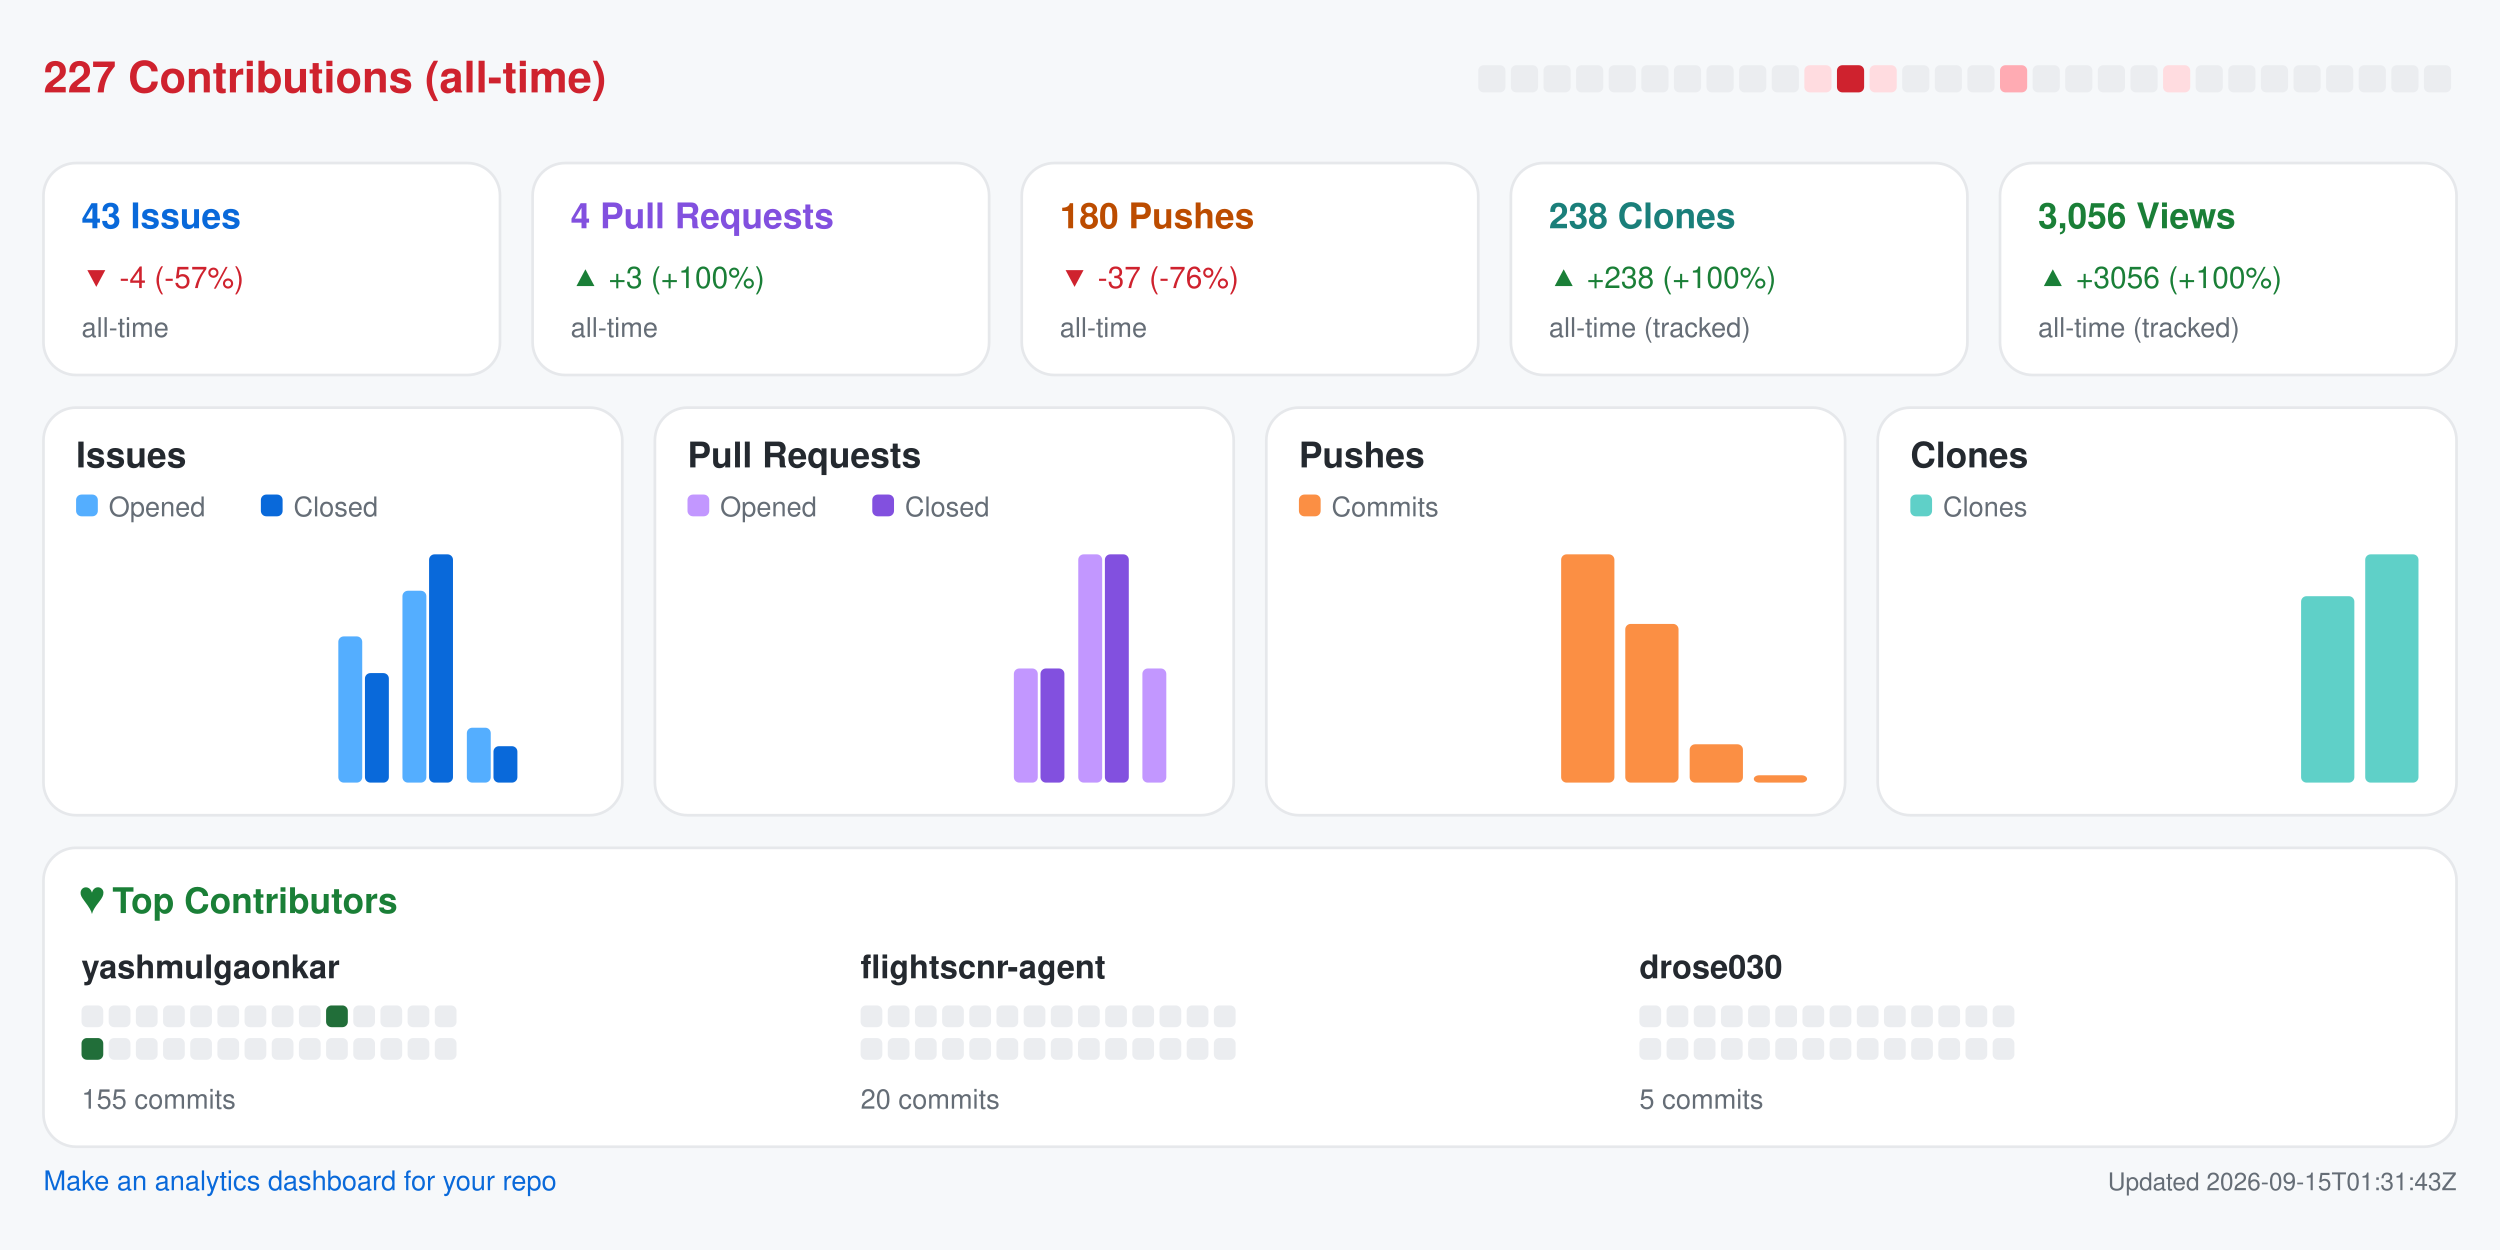
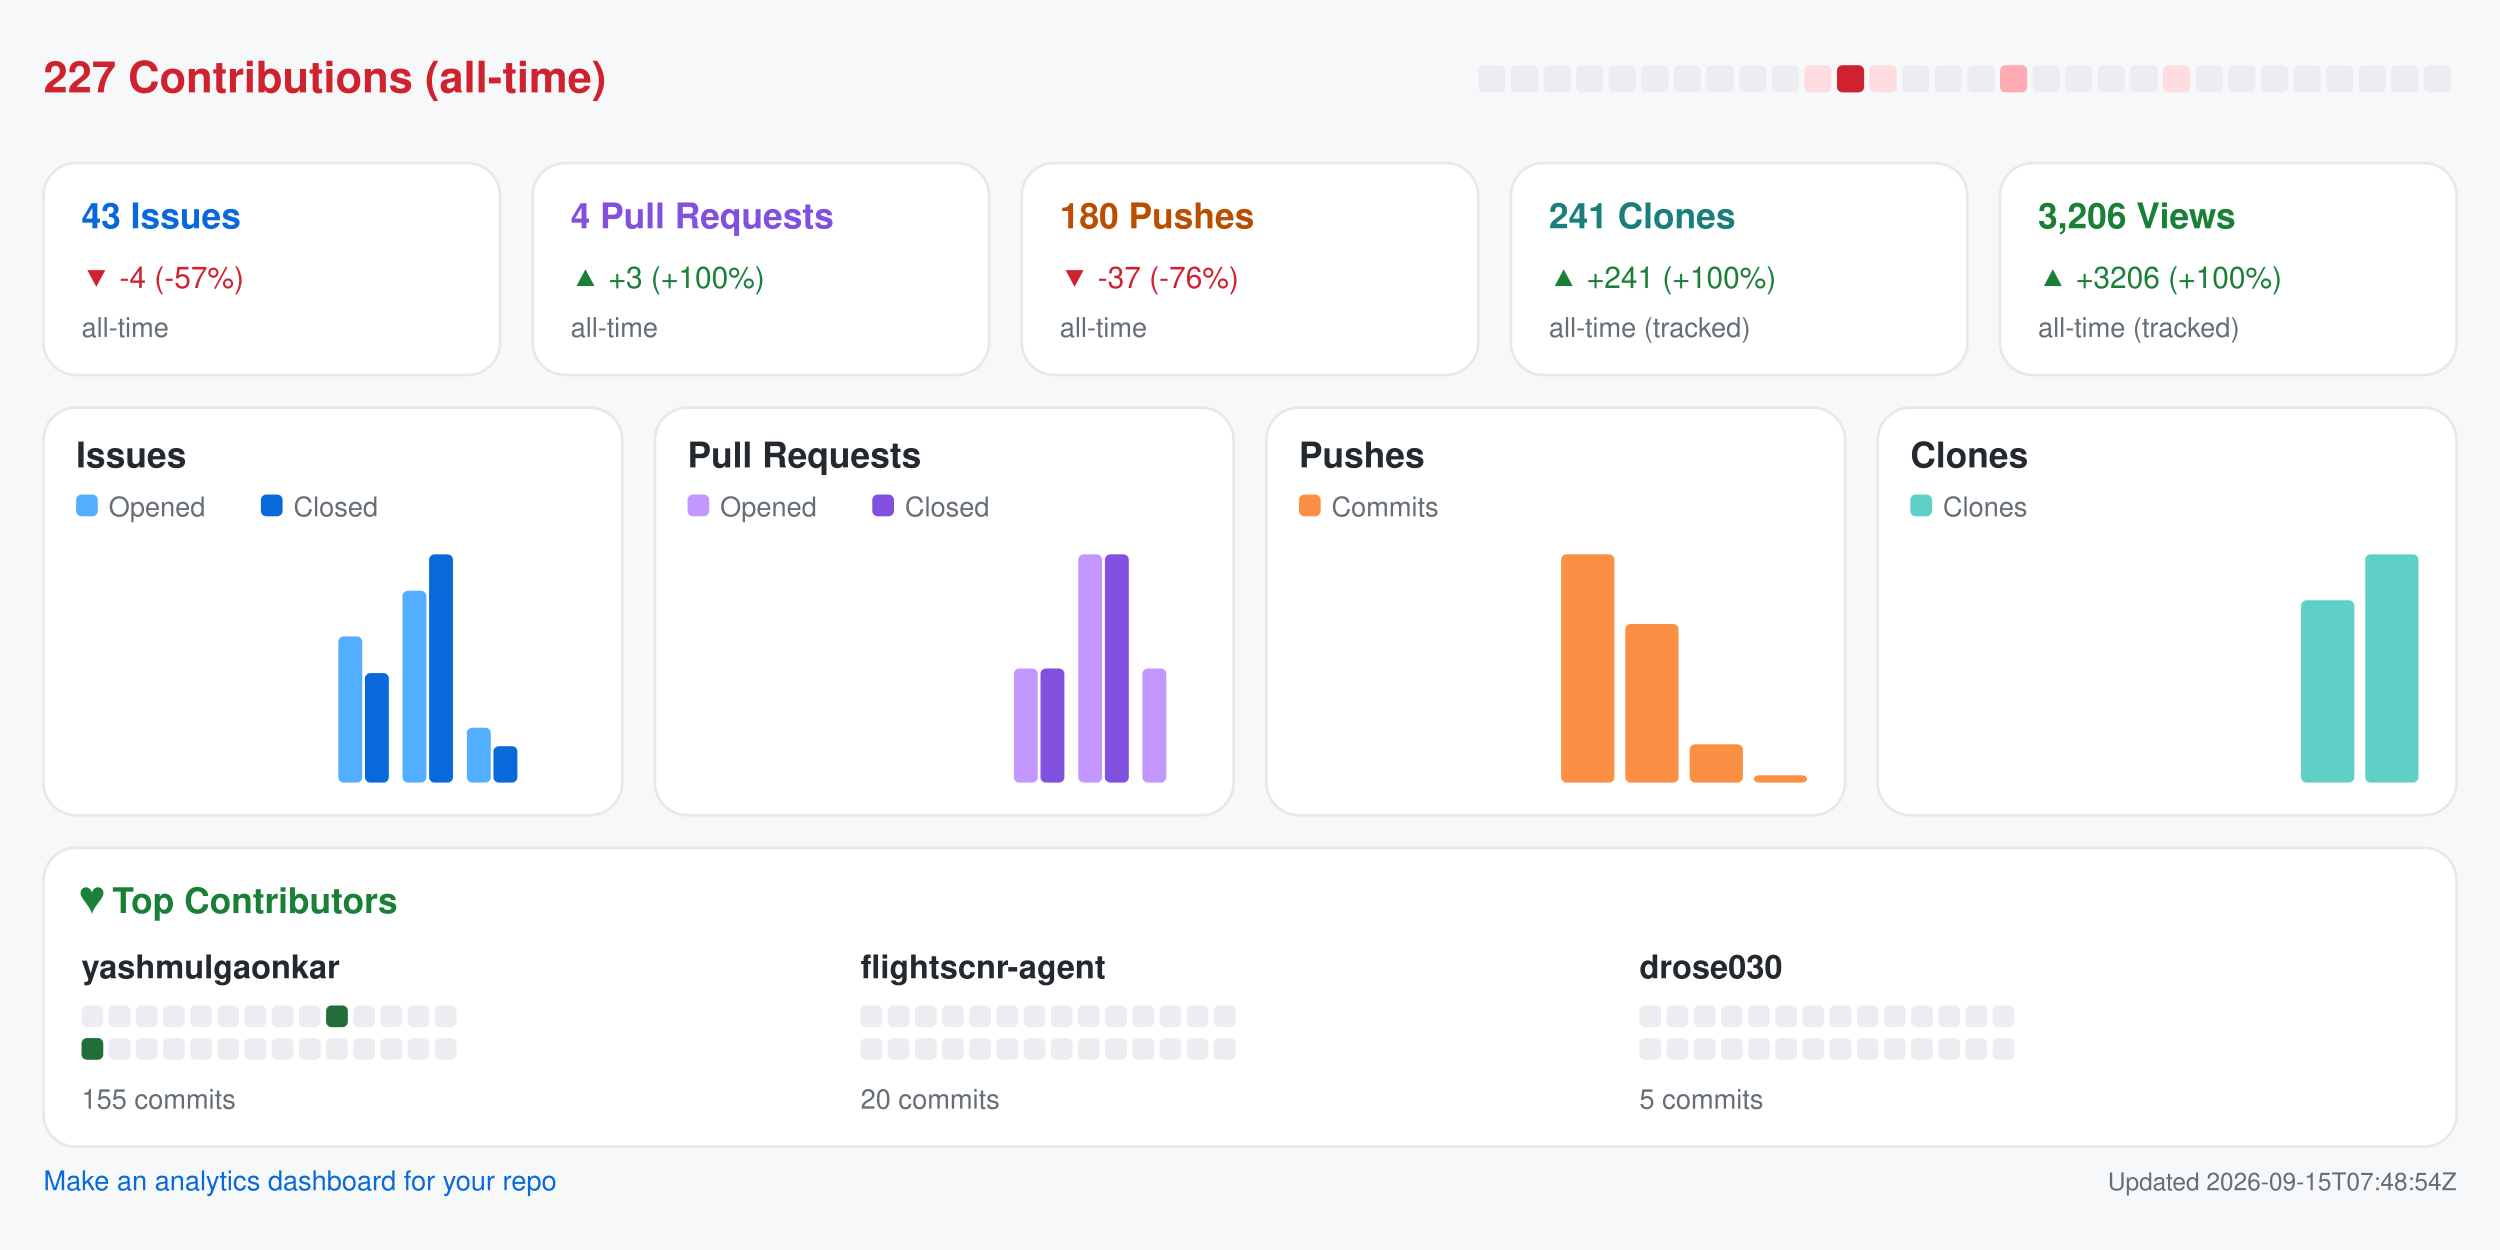
<svg xmlns="http://www.w3.org/2000/svg" width="920" height="460" viewBox="0 0 920 460" role="img" aria-label="Repository analytics for yashmulgaonkar/FlightScnr">
  <rect x="0.0" y="0.0" width="920.0" height="460.0" rx="0" fill="#f6f8fa" />
  <text x="16.0" y="34.0" fill="#cf222e" font-size="16" font-family="-apple-system,BlinkMacSystemFont,Segoe UI,Helvetica,Arial,sans-serif" font-weight="600" text-anchor="start">227 Contributions (all-time)</text>
  <rect x="544.0" y="24.0" width="10.0" height="10.0" rx="2" fill="#ebedf0" />
  <rect x="556.0" y="24.0" width="10.0" height="10.0" rx="2" fill="#ebedf0" />
  <rect x="568.0" y="24.0" width="10.0" height="10.0" rx="2" fill="#ebedf0" />
  <rect x="580.0" y="24.0" width="10.0" height="10.0" rx="2" fill="#ebedf0" />
  <rect x="592.0" y="24.0" width="10.0" height="10.0" rx="2" fill="#ebedf0" />
  <rect x="604.0" y="24.0" width="10.0" height="10.0" rx="2" fill="#ebedf0" />
  <rect x="616.0" y="24.0" width="10.0" height="10.0" rx="2" fill="#ebedf0" />
  <rect x="628.0" y="24.0" width="10.0" height="10.0" rx="2" fill="#ebedf0" />
  <rect x="640.0" y="24.0" width="10.0" height="10.0" rx="2" fill="#ebedf0" />
  <rect x="652.0" y="24.0" width="10.0" height="10.0" rx="2" fill="#ebedf0" />
  <rect x="664.0" y="24.0" width="10.0" height="10.0" rx="2" fill="#ffdce0" />
  <rect x="676.0" y="24.0" width="10.0" height="10.0" rx="2" fill="#cf222e" />
  <rect x="688.0" y="24.0" width="10.0" height="10.0" rx="2" fill="#ffdce0" />
  <rect x="700.0" y="24.0" width="10.0" height="10.0" rx="2" fill="#ebedf0" />
  <rect x="712.0" y="24.0" width="10.0" height="10.0" rx="2" fill="#ebedf0" />
  <rect x="724.0" y="24.0" width="10.0" height="10.0" rx="2" fill="#ebedf0" />
  <rect x="736.0" y="24.0" width="10.0" height="10.0" rx="2" fill="#ffabb3" />
  <rect x="748.0" y="24.0" width="10.0" height="10.0" rx="2" fill="#ebedf0" />
  <rect x="760.0" y="24.0" width="10.0" height="10.0" rx="2" fill="#ebedf0" />
  <rect x="772.0" y="24.0" width="10.0" height="10.0" rx="2" fill="#ebedf0" />
  <rect x="784.0" y="24.0" width="10.0" height="10.0" rx="2" fill="#ebedf0" />
  <rect x="796.0" y="24.0" width="10.0" height="10.0" rx="2" fill="#ffdce0" />
  <rect x="808.0" y="24.0" width="10.0" height="10.0" rx="2" fill="#ebedf0" />
  <rect x="820.0" y="24.0" width="10.0" height="10.0" rx="2" fill="#ebedf0" />
  <rect x="832.0" y="24.0" width="10.0" height="10.0" rx="2" fill="#ebedf0" />
  <rect x="844.0" y="24.0" width="10.0" height="10.0" rx="2" fill="#ebedf0" />
  <rect x="856.0" y="24.0" width="10.0" height="10.0" rx="2" fill="#ebedf0" />
  <rect x="868.0" y="24.0" width="10.0" height="10.0" rx="2" fill="#ebedf0" />
  <rect x="880.0" y="24.0" width="10.0" height="10.0" rx="2" fill="#ebedf0" />
  <rect x="892.0" y="24.0" width="10.0" height="10.0" rx="2" fill="#ebedf0" />
  <rect x="16.0" y="60.0" width="168.0" height="78.0" rx="12" fill="#ffffff" stroke="#e6e8eb" />
  <text x="30.0" y="84.0" fill="#0969da" font-size="13" font-family="-apple-system,BlinkMacSystemFont,Segoe UI,Helvetica,Arial,sans-serif" font-weight="600" text-anchor="start">43 Issues</text>
  <text x="30.0" y="106.0" fill="#cf222e" font-size="11" font-family="-apple-system,BlinkMacSystemFont,Segoe UI,Helvetica,Arial,sans-serif" font-weight="400" text-anchor="start">▼ -4 (-57%)</text>
  <text x="30.0" y="124.0" fill="#656d76" font-size="10" font-family="-apple-system,BlinkMacSystemFont,Segoe UI,Helvetica,Arial,sans-serif" font-weight="400" text-anchor="start">all-time</text>
  <rect x="196.0" y="60.0" width="168.0" height="78.0" rx="12" fill="#ffffff" stroke="#e6e8eb" />
  <text x="210.0" y="84.0" fill="#8250df" font-size="13" font-family="-apple-system,BlinkMacSystemFont,Segoe UI,Helvetica,Arial,sans-serif" font-weight="600" text-anchor="start">4 Pull Requests</text>
  <text x="210.0" y="106.0" fill="#1a7f37" font-size="11" font-family="-apple-system,BlinkMacSystemFont,Segoe UI,Helvetica,Arial,sans-serif" font-weight="400" text-anchor="start">▲ +3 (+100%)</text>
  <text x="210.0" y="124.0" fill="#656d76" font-size="10" font-family="-apple-system,BlinkMacSystemFont,Segoe UI,Helvetica,Arial,sans-serif" font-weight="400" text-anchor="start">all-time</text>
  <rect x="376.0" y="60.0" width="168.0" height="78.0" rx="12" fill="#ffffff" stroke="#e6e8eb" />
  <text x="390.0" y="84.0" fill="#bc4c00" font-size="13" font-family="-apple-system,BlinkMacSystemFont,Segoe UI,Helvetica,Arial,sans-serif" font-weight="600" text-anchor="start">180 Pushes</text>
  <text x="390.0" y="106.0" fill="#cf222e" font-size="11" font-family="-apple-system,BlinkMacSystemFont,Segoe UI,Helvetica,Arial,sans-serif" font-weight="400" text-anchor="start">▼ -37 (-76%)</text>
  <text x="390.0" y="124.0" fill="#656d76" font-size="10" font-family="-apple-system,BlinkMacSystemFont,Segoe UI,Helvetica,Arial,sans-serif" font-weight="400" text-anchor="start">all-time</text>
  <rect x="556.0" y="60.0" width="168.0" height="78.0" rx="12" fill="#ffffff" stroke="#e6e8eb" />
-   <text x="570.0" y="84.0" fill="#1a7f7a" font-size="13" font-family="-apple-system,BlinkMacSystemFont,Segoe UI,Helvetica,Arial,sans-serif" font-weight="600" text-anchor="start">238 Clones</text>
-   <text x="570.0" y="106.0" fill="#1a7f37" font-size="11" font-family="-apple-system,BlinkMacSystemFont,Segoe UI,Helvetica,Arial,sans-serif" font-weight="400" text-anchor="start">▲ +238 (+100%)</text>
+   <text x="570.0" y="84.0" fill="#1a7f7a" font-size="13" font-family="-apple-system,BlinkMacSystemFont,Segoe UI,Helvetica,Arial,sans-serif" font-weight="600" text-anchor="start">241 Clones</text>
+   <text x="570.0" y="106.0" fill="#1a7f37" font-size="11" font-family="-apple-system,BlinkMacSystemFont,Segoe UI,Helvetica,Arial,sans-serif" font-weight="400" text-anchor="start">▲ +241 (+100%)</text>
  <text x="570.0" y="124.0" fill="#656d76" font-size="10" font-family="-apple-system,BlinkMacSystemFont,Segoe UI,Helvetica,Arial,sans-serif" font-weight="400" text-anchor="start">all-time (tracked)</text>
  <rect x="736.0" y="60.0" width="168.0" height="78.0" rx="12" fill="#ffffff" stroke="#e6e8eb" />
-   <text x="750.0" y="84.0" fill="#1a7f37" font-size="13" font-family="-apple-system,BlinkMacSystemFont,Segoe UI,Helvetica,Arial,sans-serif" font-weight="600" text-anchor="start">3,056 Views</text>
-   <text x="750.0" y="106.0" fill="#1a7f37" font-size="11" font-family="-apple-system,BlinkMacSystemFont,Segoe UI,Helvetica,Arial,sans-serif" font-weight="400" text-anchor="start">▲ +3056 (+100%)</text>
+   <text x="750.0" y="84.0" fill="#1a7f37" font-size="13" font-family="-apple-system,BlinkMacSystemFont,Segoe UI,Helvetica,Arial,sans-serif" font-weight="600" text-anchor="start">3,206 Views</text>
+   <text x="750.0" y="106.0" fill="#1a7f37" font-size="11" font-family="-apple-system,BlinkMacSystemFont,Segoe UI,Helvetica,Arial,sans-serif" font-weight="400" text-anchor="start">▲ +3206 (+100%)</text>
  <text x="750.0" y="124.0" fill="#656d76" font-size="10" font-family="-apple-system,BlinkMacSystemFont,Segoe UI,Helvetica,Arial,sans-serif" font-weight="400" text-anchor="start">all-time (tracked)</text>
  <rect x="16.0" y="150.0" width="213.0" height="150.0" rx="12" fill="#ffffff" stroke="#e6e8eb" />
  <text x="28.0" y="172.0" fill="#24292f" font-size="13" font-family="-apple-system,BlinkMacSystemFont,Segoe UI,Helvetica,Arial,sans-serif" font-weight="600" text-anchor="start">Issues</text>
  <rect x="28.0" y="182.0" width="8.0" height="8.0" rx="2" fill="#54aeff" />
  <text x="40.0" y="190.0" fill="#656d76" font-size="10" font-family="-apple-system,BlinkMacSystemFont,Segoe UI,Helvetica,Arial,sans-serif" font-weight="400" text-anchor="start">Opened</text>
  <rect x="96.0" y="182.0" width="8.0" height="8.0" rx="2" fill="#0969da" />
  <text x="108.0" y="190.0" fill="#656d76" font-size="10" font-family="-apple-system,BlinkMacSystemFont,Segoe UI,Helvetica,Arial,sans-serif" font-weight="400" text-anchor="start">Closed</text>
  <rect x="30.0" y="288.0" width="8.8" height="0.0" rx="2" fill="#54aeff" />
  <rect x="39.8" y="288.0" width="8.8" height="0.0" rx="2" fill="#0969da" />
  <rect x="53.6" y="288.0" width="8.8" height="0.0" rx="2" fill="#54aeff" />
  <rect x="63.4" y="288.0" width="8.8" height="0.0" rx="2" fill="#0969da" />
  <rect x="77.2" y="288.0" width="8.8" height="0.0" rx="2" fill="#54aeff" />
  <rect x="87.1" y="288.0" width="8.8" height="0.0" rx="2" fill="#0969da" />
  <rect x="100.9" y="288.0" width="8.8" height="0.0" rx="2" fill="#54aeff" />
  <rect x="110.7" y="288.0" width="8.8" height="0.0" rx="2" fill="#0969da" />
  <rect x="124.5" y="234.2" width="8.8" height="53.8" rx="2" fill="#54aeff" />
  <rect x="134.3" y="247.7" width="8.8" height="40.3" rx="2" fill="#0969da" />
  <rect x="148.1" y="217.4" width="8.8" height="70.6" rx="2" fill="#54aeff" />
  <rect x="157.9" y="204.0" width="8.8" height="84.0" rx="2" fill="#0969da" />
  <rect x="171.8" y="267.8" width="8.8" height="20.2" rx="2" fill="#54aeff" />
  <rect x="181.6" y="274.6" width="8.8" height="13.4" rx="2" fill="#0969da" />
  <rect x="195.4" y="288.0" width="8.8" height="0.0" rx="2" fill="#54aeff" />
  <rect x="205.2" y="288.0" width="8.8" height="0.0" rx="2" fill="#0969da" />
  <rect x="241.0" y="150.0" width="213.0" height="150.0" rx="12" fill="#ffffff" stroke="#e6e8eb" />
  <text x="253.0" y="172.0" fill="#24292f" font-size="13" font-family="-apple-system,BlinkMacSystemFont,Segoe UI,Helvetica,Arial,sans-serif" font-weight="600" text-anchor="start">Pull Requests</text>
  <rect x="253.0" y="182.0" width="8.0" height="8.0" rx="2" fill="#c297ff" />
  <text x="265.0" y="190.0" fill="#656d76" font-size="10" font-family="-apple-system,BlinkMacSystemFont,Segoe UI,Helvetica,Arial,sans-serif" font-weight="400" text-anchor="start">Opened</text>
  <rect x="321.0" y="182.0" width="8.0" height="8.0" rx="2" fill="#8250df" />
  <text x="333.0" y="190.0" fill="#656d76" font-size="10" font-family="-apple-system,BlinkMacSystemFont,Segoe UI,Helvetica,Arial,sans-serif" font-weight="400" text-anchor="start">Closed</text>
  <rect x="255.0" y="288.0" width="8.8" height="0.0" rx="2" fill="#c297ff" />
  <rect x="264.8" y="288.0" width="8.8" height="0.0" rx="2" fill="#8250df" />
  <rect x="278.6" y="288.0" width="8.8" height="0.0" rx="2" fill="#c297ff" />
  <rect x="288.4" y="288.0" width="8.8" height="0.0" rx="2" fill="#8250df" />
  <rect x="302.2" y="288.0" width="8.8" height="0.0" rx="2" fill="#c297ff" />
  <rect x="312.1" y="288.0" width="8.8" height="0.0" rx="2" fill="#8250df" />
  <rect x="325.9" y="288.0" width="8.8" height="0.0" rx="2" fill="#c297ff" />
  <rect x="335.7" y="288.0" width="8.8" height="0.0" rx="2" fill="#8250df" />
  <rect x="349.5" y="288.0" width="8.8" height="0.0" rx="2" fill="#c297ff" />
  <rect x="359.3" y="288.0" width="8.8" height="0.0" rx="2" fill="#8250df" />
  <rect x="373.1" y="246.0" width="8.8" height="42.0" rx="2" fill="#c297ff" />
  <rect x="382.9" y="246.0" width="8.8" height="42.0" rx="2" fill="#8250df" />
  <rect x="396.8" y="204.0" width="8.8" height="84.0" rx="2" fill="#c297ff" />
  <rect x="406.6" y="204.0" width="8.8" height="84.0" rx="2" fill="#8250df" />
  <rect x="420.4" y="246.0" width="8.8" height="42.0" rx="2" fill="#c297ff" />
  <rect x="430.2" y="288.0" width="8.8" height="0.0" rx="2" fill="#8250df" />
  <rect x="466.0" y="150.0" width="213.0" height="150.0" rx="12" fill="#ffffff" stroke="#e6e8eb" />
  <text x="478.0" y="172.0" fill="#24292f" font-size="13" font-family="-apple-system,BlinkMacSystemFont,Segoe UI,Helvetica,Arial,sans-serif" font-weight="600" text-anchor="start">Pushes</text>
  <rect x="478.0" y="182.0" width="8.0" height="8.0" rx="2" fill="#fb8f44" />
  <text x="490.0" y="190.0" fill="#656d76" font-size="10" font-family="-apple-system,BlinkMacSystemFont,Segoe UI,Helvetica,Arial,sans-serif" font-weight="400" text-anchor="start">Commits</text>
  <rect x="480.0" y="288.0" width="19.6" height="0.0" rx="2" fill="#fb8f44" />
  <rect x="503.6" y="288.0" width="19.6" height="0.0" rx="2" fill="#fb8f44" />
  <rect x="527.2" y="288.0" width="19.6" height="0.0" rx="2" fill="#fb8f44" />
  <rect x="550.9" y="288.0" width="19.6" height="0.0" rx="2" fill="#fb8f44" />
  <rect x="574.5" y="204.0" width="19.6" height="84.0" rx="2" fill="#fb8f44" />
  <rect x="598.1" y="229.6" width="19.6" height="58.4" rx="2" fill="#fb8f44" />
  <rect x="621.8" y="273.9" width="19.6" height="14.1" rx="2" fill="#fb8f44" />
  <rect x="645.4" y="285.3" width="19.6" height="2.7" rx="2" fill="#fb8f44" />
  <rect x="691.0" y="150.0" width="213.0" height="150.0" rx="12" fill="#ffffff" stroke="#e6e8eb" />
  <text x="703.0" y="172.0" fill="#24292f" font-size="13" font-family="-apple-system,BlinkMacSystemFont,Segoe UI,Helvetica,Arial,sans-serif" font-weight="600" text-anchor="start">Clones</text>
  <rect x="703.0" y="182.0" width="8.0" height="8.0" rx="2" fill="#5fd0c8" />
  <text x="715.0" y="190.0" fill="#656d76" font-size="10" font-family="-apple-system,BlinkMacSystemFont,Segoe UI,Helvetica,Arial,sans-serif" font-weight="400" text-anchor="start">Clones</text>
  <rect x="705.0" y="288.0" width="19.6" height="0.0" rx="2" fill="#5fd0c8" />
  <rect x="728.6" y="288.0" width="19.6" height="0.0" rx="2" fill="#5fd0c8" />
  <rect x="752.2" y="288.0" width="19.6" height="0.0" rx="2" fill="#5fd0c8" />
  <rect x="775.9" y="288.0" width="19.6" height="0.0" rx="2" fill="#5fd0c8" />
  <rect x="799.5" y="288.0" width="19.6" height="0.0" rx="2" fill="#5fd0c8" />
  <rect x="823.1" y="288.0" width="19.6" height="0.0" rx="2" fill="#5fd0c8" />
-   <rect x="846.8" y="219.4" width="19.6" height="68.6" rx="2" fill="#5fd0c8" />
+   <rect x="846.8" y="220.9" width="19.6" height="67.1" rx="2" fill="#5fd0c8" />
  <rect x="870.4" y="204.0" width="19.6" height="84.0" rx="2" fill="#5fd0c8" />
  <rect x="16.0" y="312.0" width="888.0" height="110.0" rx="12" fill="#ffffff" stroke="#e6e8eb" />
  <text x="30.0" y="336.0" fill="#1a7f37" font-size="13" font-family="-apple-system,BlinkMacSystemFont,Segoe UI,Helvetica,Arial,sans-serif" font-weight="600" text-anchor="start">♥  Top Contributors</text>
  <text x="30.0" y="360.0" fill="#24292f" font-size="12" font-family="-apple-system,BlinkMacSystemFont,Segoe UI,Helvetica,Arial,sans-serif" font-weight="600" text-anchor="start">yashmulgaonkar</text>
  <rect x="30.0" y="370.0" width="8.0" height="8.0" rx="2" fill="#ebedf0" />
  <rect x="40.0" y="370.0" width="8.0" height="8.0" rx="2" fill="#ebedf0" />
  <rect x="50.0" y="370.0" width="8.0" height="8.0" rx="2" fill="#ebedf0" />
  <rect x="60.0" y="370.0" width="8.0" height="8.0" rx="2" fill="#ebedf0" />
  <rect x="70.0" y="370.0" width="8.0" height="8.0" rx="2" fill="#ebedf0" />
  <rect x="80.0" y="370.0" width="8.0" height="8.0" rx="2" fill="#ebedf0" />
  <rect x="90.0" y="370.0" width="8.0" height="8.0" rx="2" fill="#ebedf0" />
  <rect x="100.0" y="370.0" width="8.0" height="8.0" rx="2" fill="#ebedf0" />
  <rect x="110.0" y="370.0" width="8.0" height="8.0" rx="2" fill="#ebedf0" />
  <rect x="120.0" y="370.0" width="8.0" height="8.0" rx="2" fill="#216e39" />
  <rect x="130.0" y="370.0" width="8.0" height="8.0" rx="2" fill="#ebedf0" />
  <rect x="140.0" y="370.0" width="8.0" height="8.0" rx="2" fill="#ebedf0" />
  <rect x="150.0" y="370.0" width="8.0" height="8.0" rx="2" fill="#ebedf0" />
  <rect x="160.0" y="370.0" width="8.0" height="8.0" rx="2" fill="#ebedf0" />
  <rect x="30.0" y="382.0" width="8.0" height="8.0" rx="2" fill="#216e39" />
  <rect x="40.0" y="382.0" width="8.0" height="8.0" rx="2" fill="#ebedf0" />
  <rect x="50.0" y="382.0" width="8.0" height="8.0" rx="2" fill="#ebedf0" />
  <rect x="60.0" y="382.0" width="8.0" height="8.0" rx="2" fill="#ebedf0" />
  <rect x="70.0" y="382.0" width="8.0" height="8.0" rx="2" fill="#ebedf0" />
  <rect x="80.0" y="382.0" width="8.0" height="8.0" rx="2" fill="#ebedf0" />
  <rect x="90.0" y="382.0" width="8.0" height="8.0" rx="2" fill="#ebedf0" />
  <rect x="100.0" y="382.0" width="8.0" height="8.0" rx="2" fill="#ebedf0" />
  <rect x="110.0" y="382.0" width="8.0" height="8.0" rx="2" fill="#ebedf0" />
  <rect x="120.0" y="382.0" width="8.0" height="8.0" rx="2" fill="#ebedf0" />
  <rect x="130.0" y="382.0" width="8.0" height="8.0" rx="2" fill="#ebedf0" />
  <rect x="140.0" y="382.0" width="8.0" height="8.0" rx="2" fill="#ebedf0" />
  <rect x="150.0" y="382.0" width="8.0" height="8.0" rx="2" fill="#ebedf0" />
  <rect x="160.0" y="382.0" width="8.0" height="8.0" rx="2" fill="#ebedf0" />
  <text x="30.0" y="408.0" fill="#656d76" font-size="10" font-family="-apple-system,BlinkMacSystemFont,Segoe UI,Helvetica,Arial,sans-serif" font-weight="400" text-anchor="start">155 commits</text>
  <text x="316.7" y="360.0" fill="#24292f" font-size="12" font-family="-apple-system,BlinkMacSystemFont,Segoe UI,Helvetica,Arial,sans-serif" font-weight="600" text-anchor="start">flightscnr-agent</text>
  <rect x="316.7" y="370.0" width="8.0" height="8.0" rx="2" fill="#ebedf0" />
  <rect x="326.7" y="370.0" width="8.0" height="8.0" rx="2" fill="#ebedf0" />
  <rect x="336.7" y="370.0" width="8.0" height="8.0" rx="2" fill="#ebedf0" />
  <rect x="346.7" y="370.0" width="8.0" height="8.0" rx="2" fill="#ebedf0" />
  <rect x="356.7" y="370.0" width="8.0" height="8.0" rx="2" fill="#ebedf0" />
  <rect x="366.7" y="370.0" width="8.0" height="8.0" rx="2" fill="#ebedf0" />
  <rect x="376.7" y="370.0" width="8.0" height="8.0" rx="2" fill="#ebedf0" />
  <rect x="386.7" y="370.0" width="8.0" height="8.0" rx="2" fill="#ebedf0" />
  <rect x="396.7" y="370.0" width="8.0" height="8.0" rx="2" fill="#ebedf0" />
  <rect x="406.7" y="370.0" width="8.0" height="8.0" rx="2" fill="#ebedf0" />
  <rect x="416.7" y="370.0" width="8.0" height="8.0" rx="2" fill="#ebedf0" />
  <rect x="426.7" y="370.0" width="8.0" height="8.0" rx="2" fill="#ebedf0" />
  <rect x="436.7" y="370.0" width="8.0" height="8.0" rx="2" fill="#ebedf0" />
  <rect x="446.7" y="370.0" width="8.0" height="8.0" rx="2" fill="#ebedf0" />
  <rect x="316.7" y="382.0" width="8.0" height="8.0" rx="2" fill="#ebedf0" />
  <rect x="326.7" y="382.0" width="8.0" height="8.0" rx="2" fill="#ebedf0" />
  <rect x="336.7" y="382.0" width="8.0" height="8.0" rx="2" fill="#ebedf0" />
  <rect x="346.7" y="382.0" width="8.0" height="8.0" rx="2" fill="#ebedf0" />
  <rect x="356.7" y="382.0" width="8.0" height="8.0" rx="2" fill="#ebedf0" />
  <rect x="366.7" y="382.0" width="8.0" height="8.0" rx="2" fill="#ebedf0" />
  <rect x="376.7" y="382.0" width="8.0" height="8.0" rx="2" fill="#ebedf0" />
  <rect x="386.7" y="382.0" width="8.0" height="8.0" rx="2" fill="#ebedf0" />
  <rect x="396.7" y="382.0" width="8.0" height="8.0" rx="2" fill="#ebedf0" />
  <rect x="406.7" y="382.0" width="8.0" height="8.0" rx="2" fill="#ebedf0" />
  <rect x="416.7" y="382.0" width="8.0" height="8.0" rx="2" fill="#ebedf0" />
  <rect x="426.7" y="382.0" width="8.0" height="8.0" rx="2" fill="#ebedf0" />
  <rect x="436.7" y="382.0" width="8.0" height="8.0" rx="2" fill="#ebedf0" />
  <rect x="446.7" y="382.0" width="8.0" height="8.0" rx="2" fill="#ebedf0" />
  <text x="316.7" y="408.0" fill="#656d76" font-size="10" font-family="-apple-system,BlinkMacSystemFont,Segoe UI,Helvetica,Arial,sans-serif" font-weight="400" text-anchor="start">20 commits</text>
  <text x="603.3" y="360.0" fill="#24292f" font-size="12" font-family="-apple-system,BlinkMacSystemFont,Segoe UI,Helvetica,Arial,sans-serif" font-weight="600" text-anchor="start">drose030</text>
  <rect x="603.3" y="370.0" width="8.0" height="8.0" rx="2" fill="#ebedf0" />
  <rect x="613.3" y="370.0" width="8.0" height="8.0" rx="2" fill="#ebedf0" />
  <rect x="623.3" y="370.0" width="8.0" height="8.0" rx="2" fill="#ebedf0" />
  <rect x="633.3" y="370.0" width="8.0" height="8.0" rx="2" fill="#ebedf0" />
  <rect x="643.3" y="370.0" width="8.0" height="8.0" rx="2" fill="#ebedf0" />
  <rect x="653.3" y="370.0" width="8.0" height="8.0" rx="2" fill="#ebedf0" />
  <rect x="663.3" y="370.0" width="8.0" height="8.0" rx="2" fill="#ebedf0" />
  <rect x="673.3" y="370.0" width="8.0" height="8.0" rx="2" fill="#ebedf0" />
  <rect x="683.3" y="370.0" width="8.0" height="8.0" rx="2" fill="#ebedf0" />
  <rect x="693.3" y="370.0" width="8.0" height="8.0" rx="2" fill="#ebedf0" />
  <rect x="703.3" y="370.0" width="8.0" height="8.0" rx="2" fill="#ebedf0" />
  <rect x="713.3" y="370.0" width="8.0" height="8.0" rx="2" fill="#ebedf0" />
  <rect x="723.3" y="370.0" width="8.0" height="8.0" rx="2" fill="#ebedf0" />
  <rect x="733.3" y="370.0" width="8.0" height="8.0" rx="2" fill="#ebedf0" />
  <rect x="603.3" y="382.0" width="8.0" height="8.0" rx="2" fill="#ebedf0" />
  <rect x="613.3" y="382.0" width="8.0" height="8.0" rx="2" fill="#ebedf0" />
  <rect x="623.3" y="382.0" width="8.0" height="8.0" rx="2" fill="#ebedf0" />
  <rect x="633.3" y="382.0" width="8.0" height="8.0" rx="2" fill="#ebedf0" />
  <rect x="643.3" y="382.0" width="8.0" height="8.0" rx="2" fill="#ebedf0" />
  <rect x="653.3" y="382.0" width="8.0" height="8.0" rx="2" fill="#ebedf0" />
  <rect x="663.3" y="382.0" width="8.0" height="8.0" rx="2" fill="#ebedf0" />
  <rect x="673.3" y="382.0" width="8.0" height="8.0" rx="2" fill="#ebedf0" />
  <rect x="683.3" y="382.0" width="8.0" height="8.0" rx="2" fill="#ebedf0" />
  <rect x="693.3" y="382.0" width="8.0" height="8.0" rx="2" fill="#ebedf0" />
  <rect x="703.3" y="382.0" width="8.0" height="8.0" rx="2" fill="#ebedf0" />
  <rect x="713.3" y="382.0" width="8.0" height="8.0" rx="2" fill="#ebedf0" />
  <rect x="723.3" y="382.0" width="8.0" height="8.0" rx="2" fill="#ebedf0" />
  <rect x="733.3" y="382.0" width="8.0" height="8.0" rx="2" fill="#ebedf0" />
  <text x="603.3" y="408.0" fill="#656d76" font-size="10" font-family="-apple-system,BlinkMacSystemFont,Segoe UI,Helvetica,Arial,sans-serif" font-weight="400" text-anchor="start">5 commits</text>
  <a href="https://github.com/yashmulgaonkar/repo-analytics" target="_blank" rel="noopener noreferrer">
    <text x="16.0" y="438.0" fill="#0969da" font-size="10" font-family="-apple-system,BlinkMacSystemFont,Segoe UI,Helvetica,Arial,sans-serif" font-weight="400" text-anchor="start">Make an analytics dashboard for your repo</text>
  </a>
-   <text x="904.0" y="438.0" fill="#656d76" font-size="9" font-family="-apple-system,BlinkMacSystemFont,Segoe UI,Helvetica,Arial,sans-serif" font-weight="400" text-anchor="end">Updated 2026-09-15T01:31:43Z</text>
+   <text x="904.0" y="438.0" fill="#656d76" font-size="9" font-family="-apple-system,BlinkMacSystemFont,Segoe UI,Helvetica,Arial,sans-serif" font-weight="400" text-anchor="end">Updated 2026-09-15T07:48:54Z</text>
</svg>
